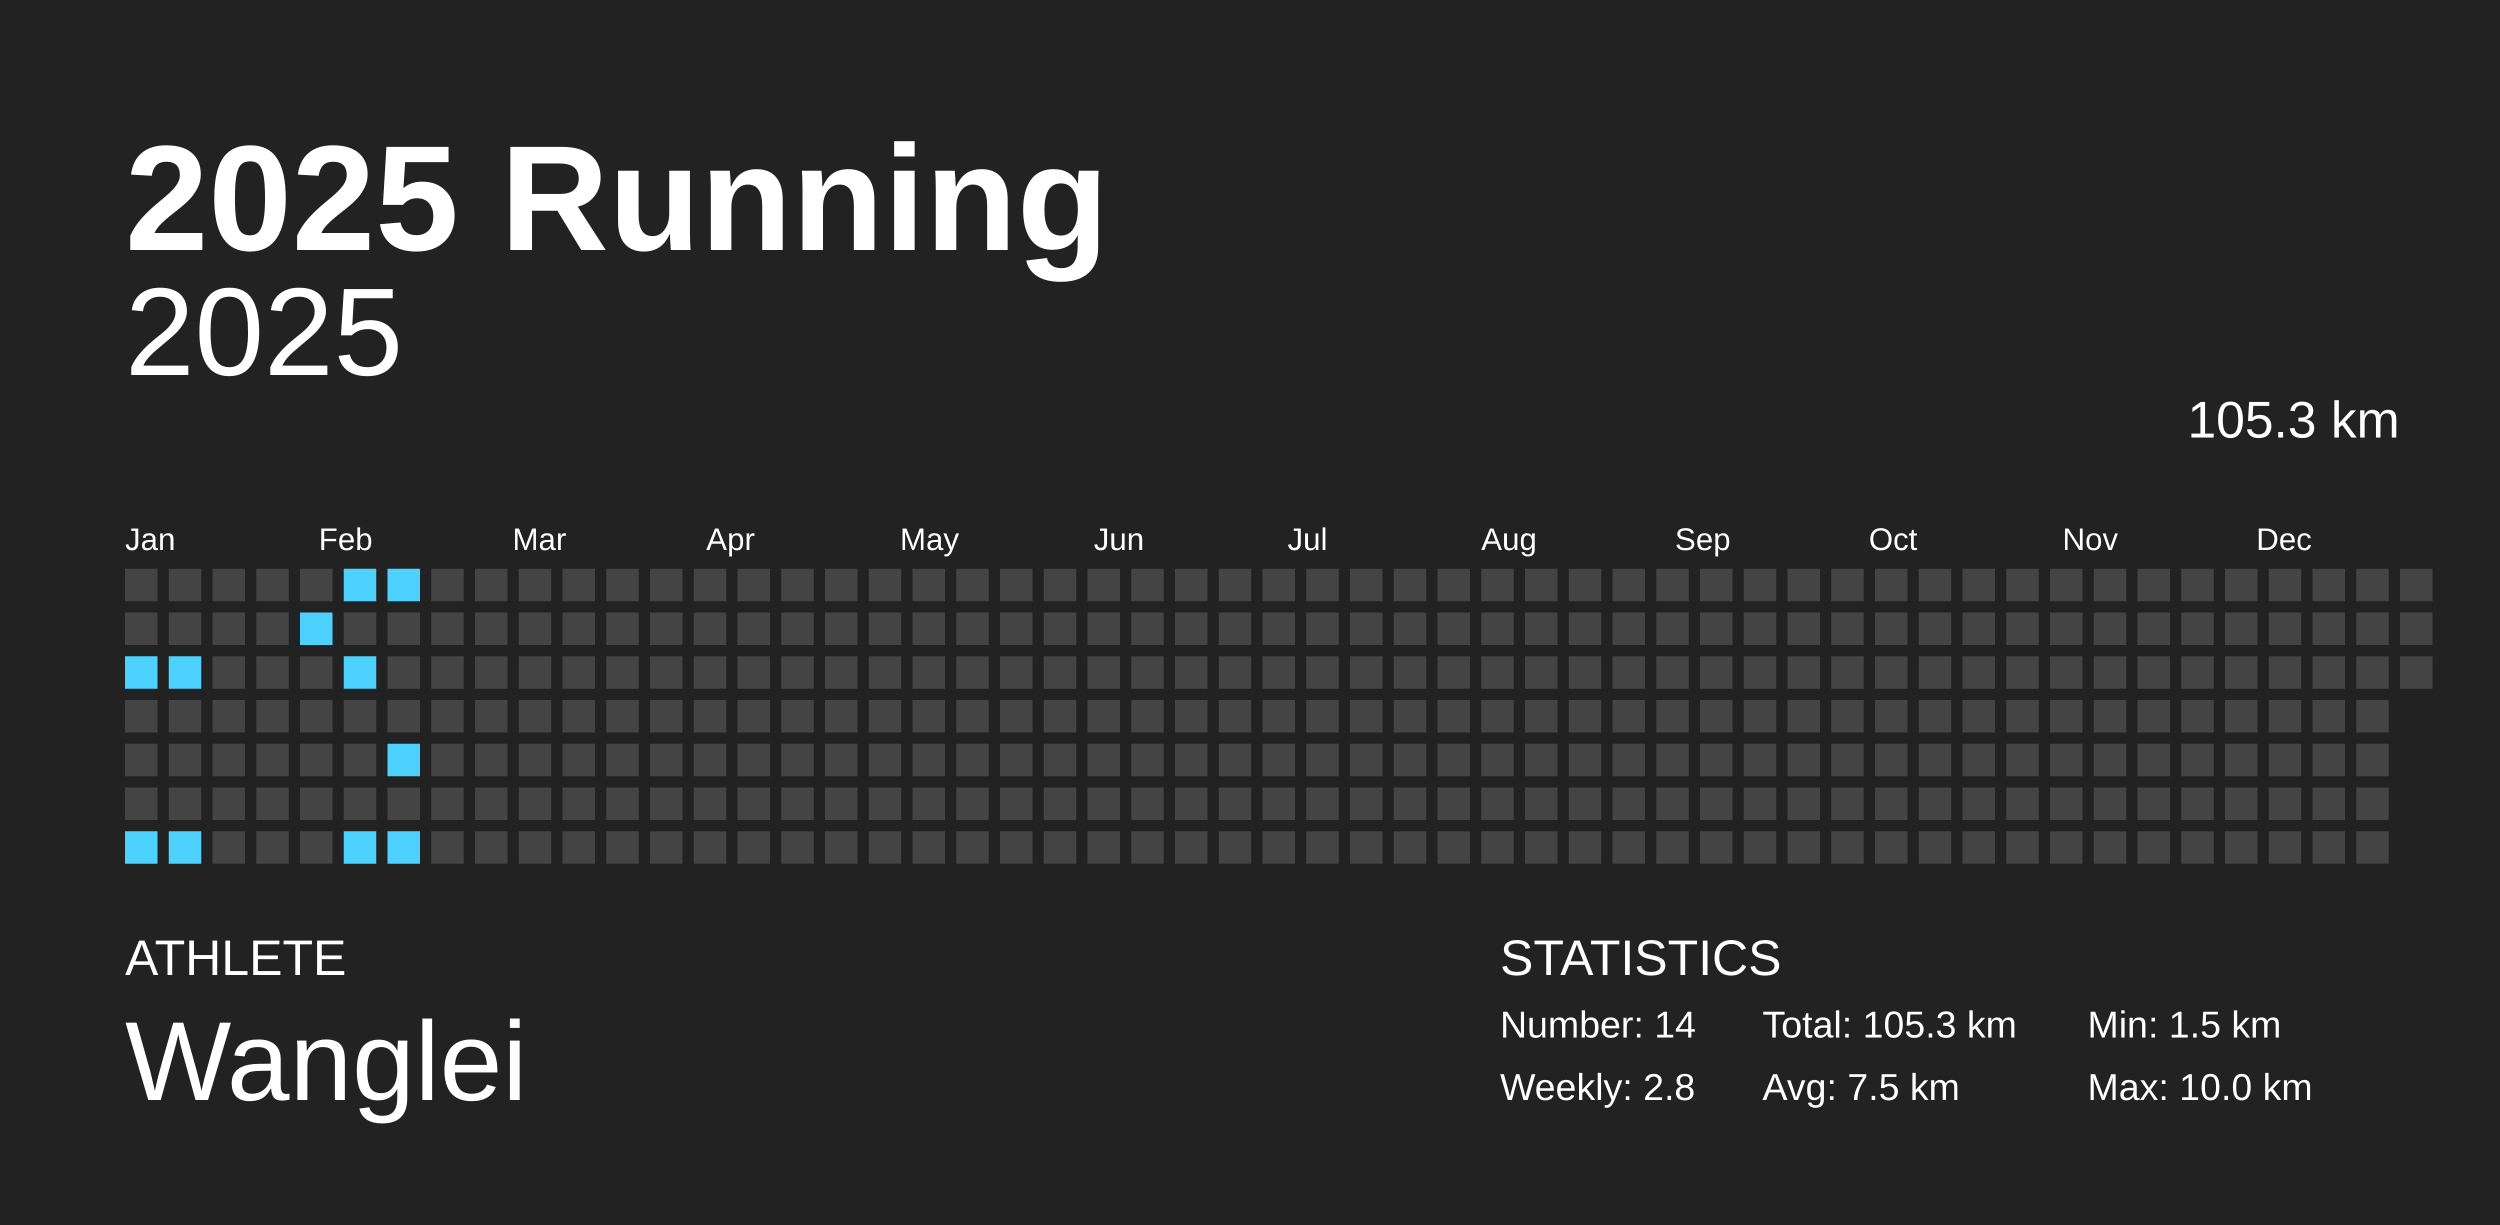
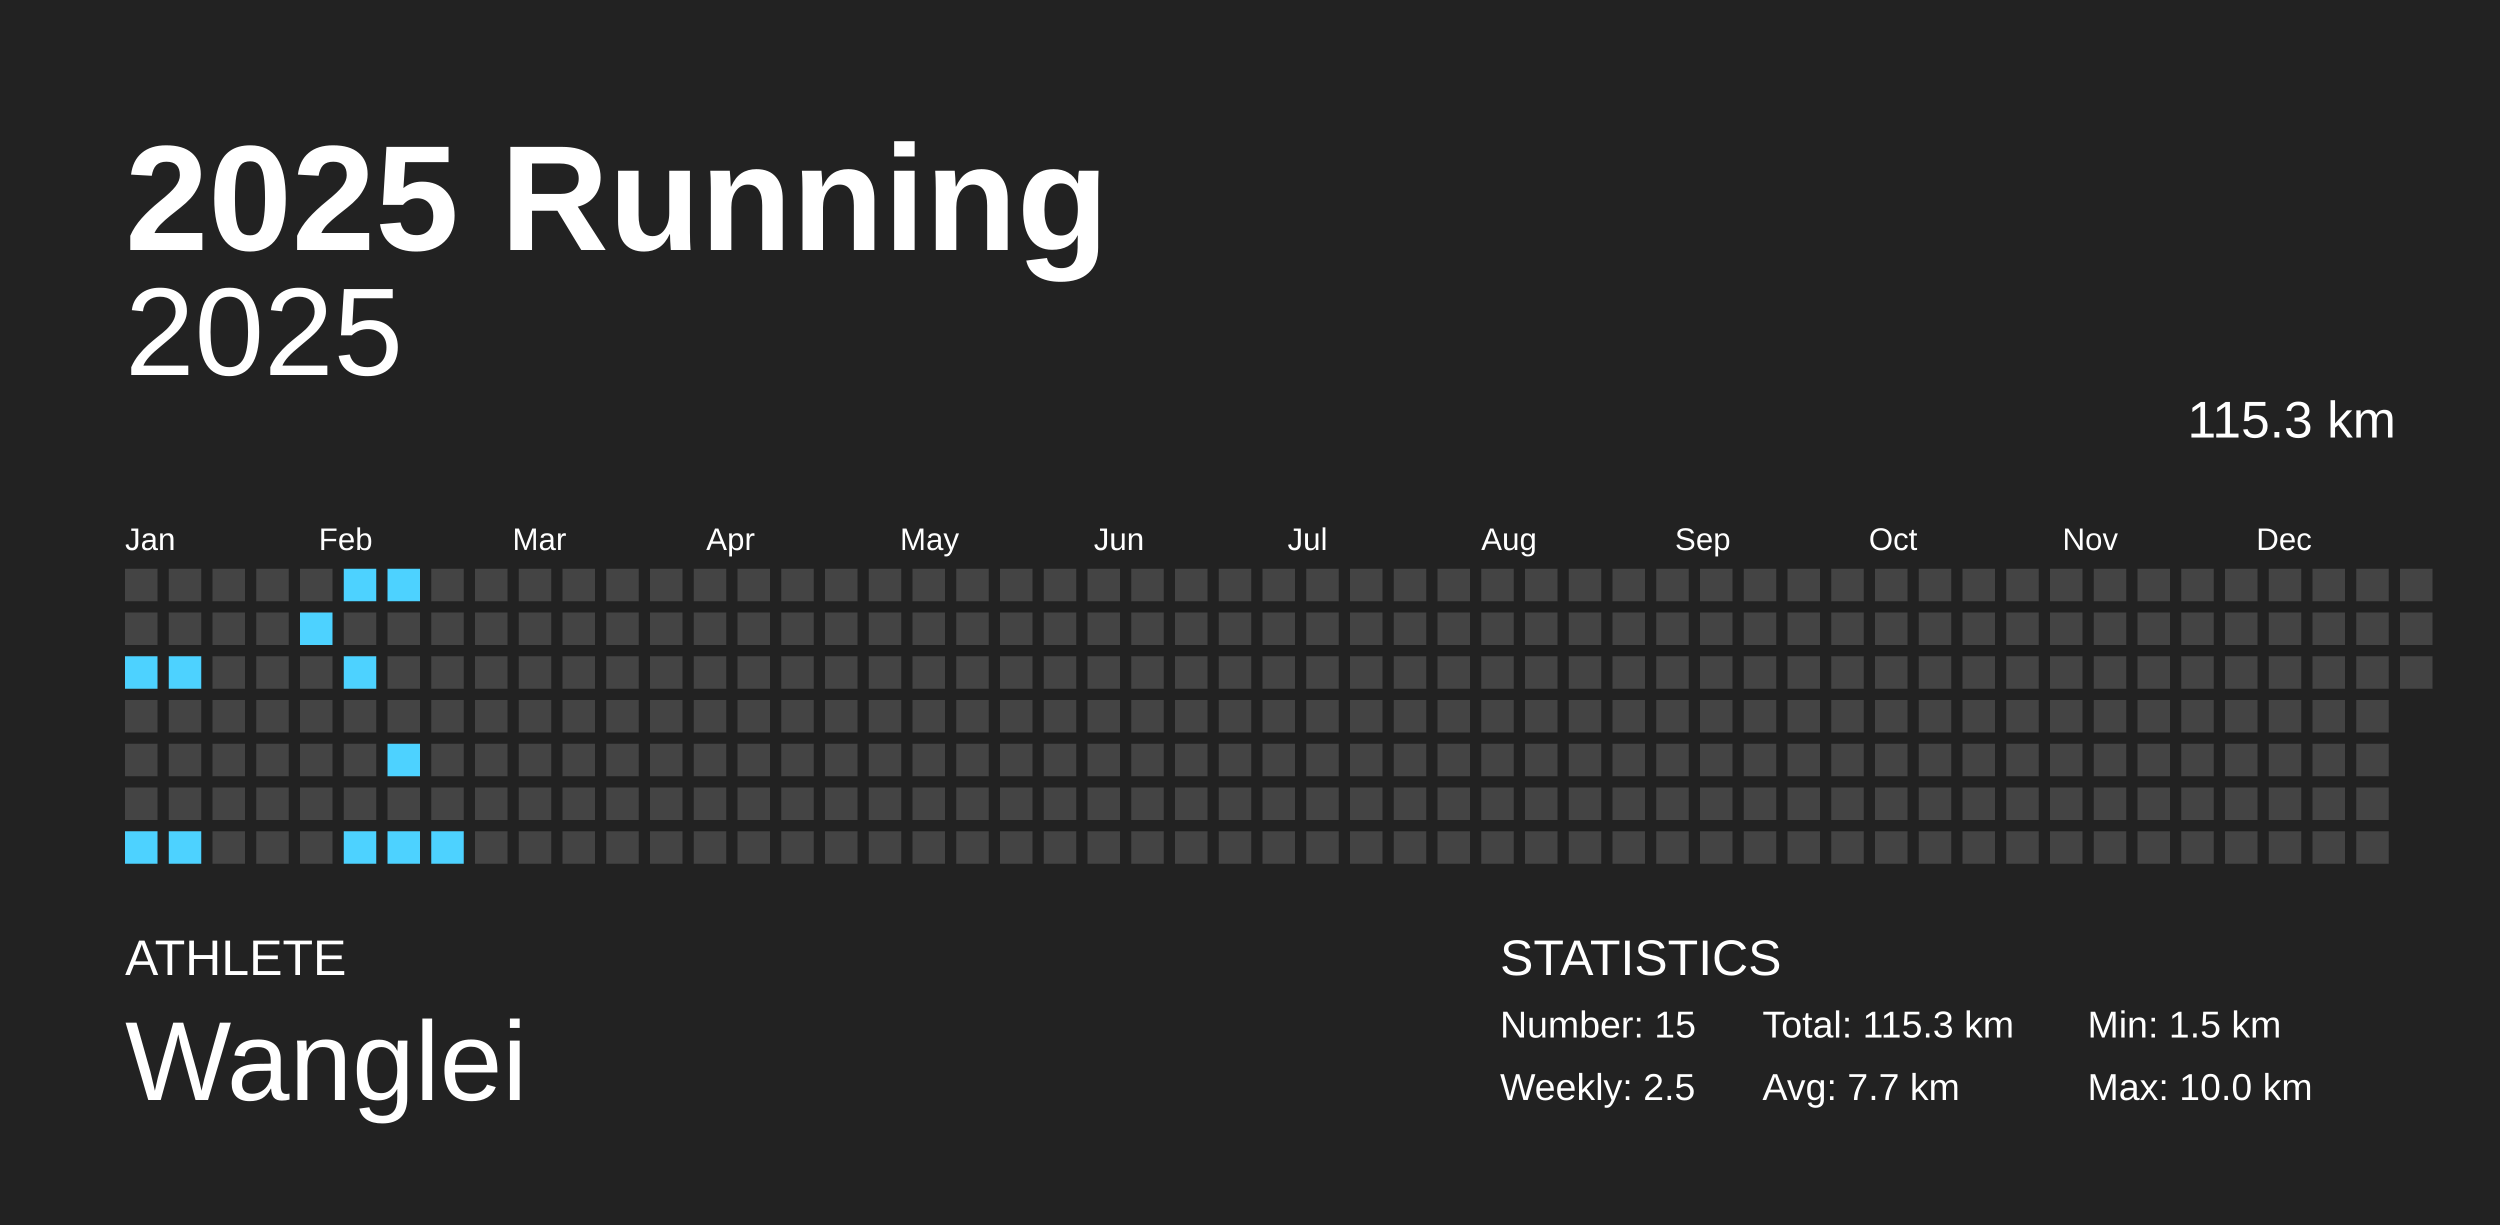
<svg xmlns="http://www.w3.org/2000/svg" baseProfile="full" height="98mm" version="1.1" viewBox="0,0,200,98" width="200mm">
  <defs />
  <rect fill="#222222" height="98" width="200" x="0" y="0" />
  <text fill="#FFFFFF" style="font-size:12px; font-family:Arial; font-weight:bold;" x="10" y="20">2025 Running</text>
  <text fill="#FFFFFF" style="font-size:4px; font-family:Arial" x="10" y="78">ATHLETE</text>
  <text fill="#FFFFFF" style="font-size:9px; font-family:Arial" x="10" y="88">Wanglei</text>
  <text fill="#FFFFFF" style="font-size:4px; font-family:Arial" x="120" y="78">STATISTICS</text>
-   <text fill="#FFFFFF" style="font-size:3px; font-family:Arial" x="120" y="83">Number: 14</text>
-   <text fill="#FFFFFF" style="font-size:3px; font-family:Arial" x="120" y="88">Weekly: 2.8</text>
-   <text fill="#FFFFFF" style="font-size:3px; font-family:Arial" x="141" y="83">Total: 105.3 km</text>
-   <text fill="#FFFFFF" style="font-size:3px; font-family:Arial" x="141" y="88">Avg: 7.5 km</text>
+   <text fill="#FFFFFF" style="font-size:3px; font-family:Arial" x="120" y="83">Number: 15</text>
+   <text fill="#FFFFFF" style="font-size:3px; font-family:Arial" x="120" y="88">Weekly: 2.5</text>
+   <text fill="#FFFFFF" style="font-size:3px; font-family:Arial" x="141" y="83">Total: 115.3 km</text>
+   <text fill="#FFFFFF" style="font-size:3px; font-family:Arial" x="141" y="88">Avg: 7.7 km</text>
  <text fill="#FFFFFF" style="font-size:3px; font-family:Arial" x="167" y="83">Min: 1.5 km</text>
  <text fill="#FFFFFF" style="font-size:3px; font-family:Arial" x="167" y="88">Max: 10.0 km</text>
  <text alignment-baseline="hanging" fill="#FFFFFF" style="font-size:10.0px; font-family:Arial;" x="10" y="30">2025</text>
-   <text alignment-baseline="hanging" fill="#FFFFFF" style="font-size:4.125px; font-family:Arial;" x="175" y="35">105.3 km</text>
+   <text alignment-baseline="hanging" fill="#FFFFFF" style="font-size:4.125px; font-family:Arial;" x="175" y="35">115.3 km</text>
  <text fill="#FFFFFF" style="font-size:2.5px; font-family:Arial" x="10.0" y="44">Jan</text>
  <text fill="#FFFFFF" style="font-size:2.5px; font-family:Arial" x="25.5" y="44">Feb</text>
  <text fill="#FFFFFF" style="font-size:2.5px; font-family:Arial" x="41.0" y="44">Mar</text>
  <text fill="#FFFFFF" style="font-size:2.5px; font-family:Arial" x="56.5" y="44">Apr</text>
  <text fill="#FFFFFF" style="font-size:2.5px; font-family:Arial" x="72.0" y="44">May</text>
  <text fill="#FFFFFF" style="font-size:2.5px; font-family:Arial" x="87.5" y="44">Jun</text>
  <text fill="#FFFFFF" style="font-size:2.5px; font-family:Arial" x="103.0" y="44">Jul</text>
  <text fill="#FFFFFF" style="font-size:2.5px; font-family:Arial" x="118.5" y="44">Aug</text>
  <text fill="#FFFFFF" style="font-size:2.5px; font-family:Arial" x="134.0" y="44">Sep</text>
  <text fill="#FFFFFF" style="font-size:2.5px; font-family:Arial" x="149.5" y="44">Oct</text>
  <text fill="#FFFFFF" style="font-size:2.5px; font-family:Arial" x="165.0" y="44">Nov</text>
  <text fill="#FFFFFF" style="font-size:2.5px; font-family:Arial" x="180.5" y="44">Dec</text>
  <rect fill="#444444" height="2.6" width="2.6" x="10.0" y="45.5" />
  <rect fill="#444444" height="2.6" width="2.6" x="10.0" y="49.0" />
  <rect fill="#4dd2ff" height="2.6" width="2.6" x="10.0" y="52.5" />
  <rect fill="#444444" height="2.6" width="2.6" x="10.0" y="56.0" />
  <rect fill="#444444" height="2.6" width="2.6" x="10.0" y="59.5" />
  <rect fill="#444444" height="2.6" width="2.6" x="10.0" y="63.0" />
  <rect fill="#4dd2ff" height="2.6" width="2.6" x="10.0" y="66.5" />
  <rect fill="#444444" height="2.6" width="2.6" x="13.5" y="45.5" />
  <rect fill="#444444" height="2.6" width="2.6" x="13.5" y="49.0" />
  <rect fill="#4dd2ff" height="2.6" width="2.6" x="13.5" y="52.5" />
  <rect fill="#444444" height="2.6" width="2.6" x="13.5" y="56.0" />
  <rect fill="#444444" height="2.6" width="2.6" x="13.5" y="59.5" />
  <rect fill="#444444" height="2.6" width="2.6" x="13.5" y="63.0" />
  <rect fill="#4dd2ff" height="2.6" width="2.6" x="13.5" y="66.5" />
  <rect fill="#444444" height="2.6" width="2.6" x="17.0" y="45.5" />
  <rect fill="#444444" height="2.6" width="2.6" x="17.0" y="49.0" />
  <rect fill="#444444" height="2.6" width="2.6" x="17.0" y="52.5" />
  <rect fill="#444444" height="2.6" width="2.6" x="17.0" y="56.0" />
  <rect fill="#444444" height="2.6" width="2.6" x="17.0" y="59.5" />
  <rect fill="#444444" height="2.6" width="2.6" x="17.0" y="63.0" />
  <rect fill="#444444" height="2.6" width="2.6" x="17.0" y="66.5" />
  <rect fill="#444444" height="2.6" width="2.6" x="20.5" y="45.5" />
  <rect fill="#444444" height="2.6" width="2.6" x="20.5" y="49.0" />
  <rect fill="#444444" height="2.6" width="2.6" x="20.5" y="52.5" />
  <rect fill="#444444" height="2.6" width="2.6" x="20.5" y="56.0" />
  <rect fill="#444444" height="2.6" width="2.6" x="20.5" y="59.5" />
  <rect fill="#444444" height="2.6" width="2.6" x="20.5" y="63.0" />
  <rect fill="#444444" height="2.6" width="2.6" x="20.5" y="66.5" />
  <rect fill="#444444" height="2.6" width="2.6" x="24.0" y="45.5" />
  <rect fill="#4dd2ff" height="2.6" width="2.6" x="24.0" y="49.0" />
  <rect fill="#444444" height="2.6" width="2.6" x="24.0" y="52.5" />
  <rect fill="#444444" height="2.6" width="2.6" x="24.0" y="56.0" />
  <rect fill="#444444" height="2.6" width="2.6" x="24.0" y="59.5" />
  <rect fill="#444444" height="2.6" width="2.6" x="24.0" y="63.0" />
  <rect fill="#444444" height="2.6" width="2.6" x="24.0" y="66.5" />
  <rect fill="#4dd2ff" height="2.6" width="2.6" x="27.5" y="45.5" />
  <rect fill="#444444" height="2.6" width="2.6" x="27.5" y="49.0" />
  <rect fill="#4dd2ff" height="2.6" width="2.6" x="27.5" y="52.5" />
  <rect fill="#444444" height="2.6" width="2.6" x="27.5" y="56.0" />
  <rect fill="#444444" height="2.6" width="2.6" x="27.5" y="59.5" />
  <rect fill="#444444" height="2.6" width="2.6" x="27.5" y="63.0" />
  <rect fill="#4dd2ff" height="2.6" width="2.6" x="27.5" y="66.5" />
  <rect fill="#4dd2ff" height="2.6" width="2.6" x="31.0" y="45.5" />
  <rect fill="#444444" height="2.6" width="2.6" x="31.0" y="49.0" />
  <rect fill="#444444" height="2.6" width="2.6" x="31.0" y="52.5" />
  <rect fill="#444444" height="2.6" width="2.6" x="31.0" y="56.0" />
  <rect fill="#4dd2ff" height="2.6" width="2.6" x="31.0" y="59.5" />
  <rect fill="#444444" height="2.6" width="2.6" x="31.0" y="63.0" />
  <rect fill="#4dd2ff" height="2.6" width="2.6" x="31.0" y="66.5" />
  <rect fill="#444444" height="2.6" width="2.6" x="34.5" y="45.5" />
  <rect fill="#444444" height="2.6" width="2.6" x="34.5" y="49.0" />
  <rect fill="#444444" height="2.6" width="2.6" x="34.5" y="52.5" />
  <rect fill="#444444" height="2.6" width="2.6" x="34.5" y="56.0" />
  <rect fill="#444444" height="2.6" width="2.6" x="34.5" y="59.5" />
  <rect fill="#444444" height="2.6" width="2.6" x="34.5" y="63.0" />
-   <rect fill="#444444" height="2.6" width="2.6" x="34.5" y="66.5" />
+   <rect fill="#4dd2ff" height="2.6" width="2.6" x="34.5" y="66.5" />
  <rect fill="#444444" height="2.6" width="2.6" x="38.0" y="45.5" />
  <rect fill="#444444" height="2.6" width="2.6" x="38.0" y="49.0" />
  <rect fill="#444444" height="2.6" width="2.6" x="38.0" y="52.5" />
  <rect fill="#444444" height="2.6" width="2.6" x="38.0" y="56.0" />
  <rect fill="#444444" height="2.6" width="2.6" x="38.0" y="59.5" />
  <rect fill="#444444" height="2.6" width="2.6" x="38.0" y="63.0" />
  <rect fill="#444444" height="2.6" width="2.6" x="38.0" y="66.5" />
  <rect fill="#444444" height="2.6" width="2.6" x="41.5" y="45.5" />
  <rect fill="#444444" height="2.6" width="2.6" x="41.5" y="49.0" />
  <rect fill="#444444" height="2.6" width="2.6" x="41.5" y="52.5" />
  <rect fill="#444444" height="2.6" width="2.6" x="41.5" y="56.0" />
  <rect fill="#444444" height="2.6" width="2.6" x="41.5" y="59.5" />
  <rect fill="#444444" height="2.6" width="2.6" x="41.5" y="63.0" />
  <rect fill="#444444" height="2.6" width="2.6" x="41.5" y="66.5" />
  <rect fill="#444444" height="2.6" width="2.6" x="45.0" y="45.5" />
  <rect fill="#444444" height="2.6" width="2.6" x="45.0" y="49.0" />
  <rect fill="#444444" height="2.6" width="2.6" x="45.0" y="52.5" />
  <rect fill="#444444" height="2.6" width="2.6" x="45.0" y="56.0" />
  <rect fill="#444444" height="2.6" width="2.6" x="45.0" y="59.5" />
  <rect fill="#444444" height="2.6" width="2.6" x="45.0" y="63.0" />
  <rect fill="#444444" height="2.6" width="2.6" x="45.0" y="66.5" />
  <rect fill="#444444" height="2.6" width="2.6" x="48.5" y="45.5" />
  <rect fill="#444444" height="2.6" width="2.6" x="48.5" y="49.0" />
  <rect fill="#444444" height="2.6" width="2.6" x="48.5" y="52.5" />
  <rect fill="#444444" height="2.6" width="2.6" x="48.5" y="56.0" />
  <rect fill="#444444" height="2.6" width="2.6" x="48.5" y="59.5" />
  <rect fill="#444444" height="2.6" width="2.6" x="48.5" y="63.0" />
  <rect fill="#444444" height="2.6" width="2.6" x="48.5" y="66.5" />
  <rect fill="#444444" height="2.6" width="2.6" x="52.0" y="45.5" />
  <rect fill="#444444" height="2.6" width="2.6" x="52.0" y="49.0" />
  <rect fill="#444444" height="2.6" width="2.6" x="52.0" y="52.5" />
  <rect fill="#444444" height="2.6" width="2.6" x="52.0" y="56.0" />
  <rect fill="#444444" height="2.6" width="2.6" x="52.0" y="59.5" />
  <rect fill="#444444" height="2.6" width="2.6" x="52.0" y="63.0" />
  <rect fill="#444444" height="2.6" width="2.6" x="52.0" y="66.5" />
  <rect fill="#444444" height="2.6" width="2.6" x="55.5" y="45.5" />
  <rect fill="#444444" height="2.6" width="2.6" x="55.5" y="49.0" />
  <rect fill="#444444" height="2.6" width="2.6" x="55.5" y="52.5" />
  <rect fill="#444444" height="2.6" width="2.6" x="55.5" y="56.0" />
  <rect fill="#444444" height="2.6" width="2.6" x="55.5" y="59.5" />
  <rect fill="#444444" height="2.6" width="2.6" x="55.5" y="63.0" />
  <rect fill="#444444" height="2.6" width="2.6" x="55.5" y="66.5" />
  <rect fill="#444444" height="2.6" width="2.6" x="59.0" y="45.5" />
  <rect fill="#444444" height="2.6" width="2.6" x="59.0" y="49.0" />
  <rect fill="#444444" height="2.6" width="2.6" x="59.0" y="52.5" />
  <rect fill="#444444" height="2.6" width="2.6" x="59.0" y="56.0" />
  <rect fill="#444444" height="2.6" width="2.6" x="59.0" y="59.5" />
  <rect fill="#444444" height="2.6" width="2.6" x="59.0" y="63.0" />
  <rect fill="#444444" height="2.6" width="2.6" x="59.0" y="66.5" />
  <rect fill="#444444" height="2.6" width="2.6" x="62.5" y="45.5" />
  <rect fill="#444444" height="2.6" width="2.6" x="62.5" y="49.0" />
  <rect fill="#444444" height="2.6" width="2.6" x="62.5" y="52.5" />
  <rect fill="#444444" height="2.6" width="2.6" x="62.5" y="56.0" />
  <rect fill="#444444" height="2.6" width="2.6" x="62.5" y="59.5" />
  <rect fill="#444444" height="2.6" width="2.6" x="62.5" y="63.0" />
  <rect fill="#444444" height="2.6" width="2.6" x="62.5" y="66.5" />
  <rect fill="#444444" height="2.6" width="2.6" x="66.0" y="45.5" />
  <rect fill="#444444" height="2.6" width="2.6" x="66.0" y="49.0" />
  <rect fill="#444444" height="2.6" width="2.6" x="66.0" y="52.5" />
  <rect fill="#444444" height="2.6" width="2.6" x="66.0" y="56.0" />
  <rect fill="#444444" height="2.6" width="2.6" x="66.0" y="59.5" />
  <rect fill="#444444" height="2.6" width="2.6" x="66.0" y="63.0" />
  <rect fill="#444444" height="2.6" width="2.6" x="66.0" y="66.5" />
  <rect fill="#444444" height="2.6" width="2.6" x="69.5" y="45.5" />
  <rect fill="#444444" height="2.6" width="2.6" x="69.5" y="49.0" />
  <rect fill="#444444" height="2.6" width="2.6" x="69.5" y="52.5" />
  <rect fill="#444444" height="2.6" width="2.6" x="69.5" y="56.0" />
  <rect fill="#444444" height="2.6" width="2.6" x="69.5" y="59.5" />
  <rect fill="#444444" height="2.6" width="2.6" x="69.5" y="63.0" />
  <rect fill="#444444" height="2.6" width="2.6" x="69.5" y="66.5" />
  <rect fill="#444444" height="2.6" width="2.6" x="73.0" y="45.5" />
  <rect fill="#444444" height="2.6" width="2.6" x="73.0" y="49.0" />
  <rect fill="#444444" height="2.6" width="2.6" x="73.0" y="52.5" />
  <rect fill="#444444" height="2.6" width="2.6" x="73.0" y="56.0" />
  <rect fill="#444444" height="2.6" width="2.6" x="73.0" y="59.5" />
  <rect fill="#444444" height="2.6" width="2.6" x="73.0" y="63.0" />
  <rect fill="#444444" height="2.6" width="2.6" x="73.0" y="66.5" />
  <rect fill="#444444" height="2.6" width="2.6" x="76.5" y="45.5" />
  <rect fill="#444444" height="2.6" width="2.6" x="76.5" y="49.0" />
  <rect fill="#444444" height="2.6" width="2.6" x="76.5" y="52.5" />
  <rect fill="#444444" height="2.6" width="2.6" x="76.5" y="56.0" />
  <rect fill="#444444" height="2.6" width="2.6" x="76.5" y="59.5" />
  <rect fill="#444444" height="2.6" width="2.6" x="76.5" y="63.0" />
  <rect fill="#444444" height="2.6" width="2.6" x="76.5" y="66.5" />
  <rect fill="#444444" height="2.6" width="2.6" x="80.0" y="45.5" />
  <rect fill="#444444" height="2.6" width="2.6" x="80.0" y="49.0" />
  <rect fill="#444444" height="2.6" width="2.6" x="80.0" y="52.5" />
  <rect fill="#444444" height="2.6" width="2.6" x="80.0" y="56.0" />
  <rect fill="#444444" height="2.6" width="2.6" x="80.0" y="59.5" />
  <rect fill="#444444" height="2.6" width="2.6" x="80.0" y="63.0" />
  <rect fill="#444444" height="2.6" width="2.6" x="80.0" y="66.5" />
  <rect fill="#444444" height="2.6" width="2.6" x="83.5" y="45.5" />
  <rect fill="#444444" height="2.6" width="2.6" x="83.5" y="49.0" />
  <rect fill="#444444" height="2.6" width="2.6" x="83.5" y="52.5" />
  <rect fill="#444444" height="2.6" width="2.6" x="83.5" y="56.0" />
  <rect fill="#444444" height="2.6" width="2.6" x="83.5" y="59.5" />
  <rect fill="#444444" height="2.6" width="2.6" x="83.5" y="63.0" />
  <rect fill="#444444" height="2.6" width="2.6" x="83.5" y="66.5" />
  <rect fill="#444444" height="2.6" width="2.6" x="87.0" y="45.5" />
  <rect fill="#444444" height="2.6" width="2.6" x="87.0" y="49.0" />
  <rect fill="#444444" height="2.6" width="2.6" x="87.0" y="52.5" />
  <rect fill="#444444" height="2.6" width="2.6" x="87.0" y="56.0" />
  <rect fill="#444444" height="2.6" width="2.6" x="87.0" y="59.5" />
  <rect fill="#444444" height="2.6" width="2.6" x="87.0" y="63.0" />
  <rect fill="#444444" height="2.6" width="2.6" x="87.0" y="66.5" />
  <rect fill="#444444" height="2.6" width="2.6" x="90.5" y="45.5" />
  <rect fill="#444444" height="2.6" width="2.6" x="90.5" y="49.0" />
  <rect fill="#444444" height="2.6" width="2.6" x="90.5" y="52.5" />
  <rect fill="#444444" height="2.6" width="2.6" x="90.5" y="56.0" />
  <rect fill="#444444" height="2.6" width="2.6" x="90.5" y="59.5" />
  <rect fill="#444444" height="2.6" width="2.6" x="90.5" y="63.0" />
  <rect fill="#444444" height="2.6" width="2.6" x="90.5" y="66.5" />
  <rect fill="#444444" height="2.6" width="2.6" x="94.0" y="45.5" />
  <rect fill="#444444" height="2.6" width="2.6" x="94.0" y="49.0" />
  <rect fill="#444444" height="2.6" width="2.6" x="94.0" y="52.5" />
  <rect fill="#444444" height="2.6" width="2.6" x="94.0" y="56.0" />
  <rect fill="#444444" height="2.6" width="2.6" x="94.0" y="59.5" />
  <rect fill="#444444" height="2.6" width="2.6" x="94.0" y="63.0" />
  <rect fill="#444444" height="2.6" width="2.6" x="94.0" y="66.5" />
  <rect fill="#444444" height="2.6" width="2.6" x="97.5" y="45.5" />
  <rect fill="#444444" height="2.6" width="2.6" x="97.5" y="49.0" />
  <rect fill="#444444" height="2.6" width="2.6" x="97.5" y="52.5" />
  <rect fill="#444444" height="2.6" width="2.6" x="97.5" y="56.0" />
  <rect fill="#444444" height="2.6" width="2.6" x="97.5" y="59.5" />
  <rect fill="#444444" height="2.6" width="2.6" x="97.5" y="63.0" />
  <rect fill="#444444" height="2.6" width="2.6" x="97.5" y="66.5" />
  <rect fill="#444444" height="2.6" width="2.6" x="101.0" y="45.5" />
  <rect fill="#444444" height="2.6" width="2.6" x="101.0" y="49.0" />
  <rect fill="#444444" height="2.6" width="2.6" x="101.0" y="52.5" />
  <rect fill="#444444" height="2.6" width="2.6" x="101.0" y="56.0" />
  <rect fill="#444444" height="2.6" width="2.6" x="101.0" y="59.5" />
  <rect fill="#444444" height="2.6" width="2.6" x="101.0" y="63.0" />
  <rect fill="#444444" height="2.6" width="2.6" x="101.0" y="66.5" />
  <rect fill="#444444" height="2.6" width="2.6" x="104.5" y="45.5" />
  <rect fill="#444444" height="2.6" width="2.6" x="104.5" y="49.0" />
  <rect fill="#444444" height="2.6" width="2.6" x="104.5" y="52.5" />
  <rect fill="#444444" height="2.6" width="2.6" x="104.5" y="56.0" />
  <rect fill="#444444" height="2.6" width="2.6" x="104.5" y="59.5" />
  <rect fill="#444444" height="2.6" width="2.6" x="104.5" y="63.0" />
  <rect fill="#444444" height="2.6" width="2.6" x="104.5" y="66.5" />
  <rect fill="#444444" height="2.6" width="2.6" x="108.0" y="45.5" />
  <rect fill="#444444" height="2.6" width="2.6" x="108.0" y="49.0" />
  <rect fill="#444444" height="2.6" width="2.6" x="108.0" y="52.5" />
  <rect fill="#444444" height="2.6" width="2.6" x="108.0" y="56.0" />
  <rect fill="#444444" height="2.6" width="2.6" x="108.0" y="59.5" />
  <rect fill="#444444" height="2.6" width="2.6" x="108.0" y="63.0" />
  <rect fill="#444444" height="2.6" width="2.6" x="108.0" y="66.5" />
  <rect fill="#444444" height="2.6" width="2.6" x="111.5" y="45.5" />
  <rect fill="#444444" height="2.6" width="2.6" x="111.5" y="49.0" />
  <rect fill="#444444" height="2.6" width="2.6" x="111.5" y="52.5" />
  <rect fill="#444444" height="2.6" width="2.6" x="111.5" y="56.0" />
  <rect fill="#444444" height="2.6" width="2.6" x="111.5" y="59.5" />
  <rect fill="#444444" height="2.6" width="2.6" x="111.5" y="63.0" />
  <rect fill="#444444" height="2.6" width="2.6" x="111.5" y="66.5" />
  <rect fill="#444444" height="2.6" width="2.6" x="115.0" y="45.5" />
  <rect fill="#444444" height="2.6" width="2.6" x="115.0" y="49.0" />
  <rect fill="#444444" height="2.6" width="2.6" x="115.0" y="52.5" />
  <rect fill="#444444" height="2.6" width="2.6" x="115.0" y="56.0" />
  <rect fill="#444444" height="2.6" width="2.6" x="115.0" y="59.5" />
  <rect fill="#444444" height="2.6" width="2.6" x="115.0" y="63.0" />
  <rect fill="#444444" height="2.6" width="2.6" x="115.0" y="66.5" />
  <rect fill="#444444" height="2.6" width="2.6" x="118.5" y="45.5" />
  <rect fill="#444444" height="2.6" width="2.6" x="118.5" y="49.0" />
  <rect fill="#444444" height="2.6" width="2.6" x="118.5" y="52.5" />
  <rect fill="#444444" height="2.6" width="2.6" x="118.5" y="56.0" />
  <rect fill="#444444" height="2.6" width="2.6" x="118.5" y="59.5" />
  <rect fill="#444444" height="2.6" width="2.6" x="118.5" y="63.0" />
  <rect fill="#444444" height="2.6" width="2.6" x="118.5" y="66.5" />
  <rect fill="#444444" height="2.6" width="2.6" x="122.0" y="45.5" />
  <rect fill="#444444" height="2.6" width="2.6" x="122.0" y="49.0" />
  <rect fill="#444444" height="2.6" width="2.6" x="122.0" y="52.5" />
  <rect fill="#444444" height="2.6" width="2.6" x="122.0" y="56.0" />
  <rect fill="#444444" height="2.6" width="2.6" x="122.0" y="59.5" />
  <rect fill="#444444" height="2.6" width="2.6" x="122.0" y="63.0" />
  <rect fill="#444444" height="2.6" width="2.6" x="122.0" y="66.5" />
  <rect fill="#444444" height="2.6" width="2.6" x="125.5" y="45.5" />
  <rect fill="#444444" height="2.6" width="2.6" x="125.5" y="49.0" />
  <rect fill="#444444" height="2.6" width="2.6" x="125.5" y="52.5" />
  <rect fill="#444444" height="2.6" width="2.6" x="125.5" y="56.0" />
  <rect fill="#444444" height="2.6" width="2.6" x="125.5" y="59.5" />
  <rect fill="#444444" height="2.6" width="2.6" x="125.5" y="63.0" />
  <rect fill="#444444" height="2.6" width="2.6" x="125.5" y="66.5" />
  <rect fill="#444444" height="2.6" width="2.6" x="129.0" y="45.5" />
  <rect fill="#444444" height="2.6" width="2.6" x="129.0" y="49.0" />
  <rect fill="#444444" height="2.6" width="2.6" x="129.0" y="52.5" />
  <rect fill="#444444" height="2.6" width="2.6" x="129.0" y="56.0" />
  <rect fill="#444444" height="2.6" width="2.6" x="129.0" y="59.5" />
  <rect fill="#444444" height="2.6" width="2.6" x="129.0" y="63.0" />
  <rect fill="#444444" height="2.6" width="2.6" x="129.0" y="66.5" />
  <rect fill="#444444" height="2.6" width="2.6" x="132.5" y="45.5" />
  <rect fill="#444444" height="2.6" width="2.6" x="132.5" y="49.0" />
  <rect fill="#444444" height="2.6" width="2.6" x="132.5" y="52.5" />
  <rect fill="#444444" height="2.6" width="2.6" x="132.5" y="56.0" />
  <rect fill="#444444" height="2.6" width="2.6" x="132.5" y="59.5" />
  <rect fill="#444444" height="2.6" width="2.6" x="132.5" y="63.0" />
  <rect fill="#444444" height="2.6" width="2.6" x="132.5" y="66.5" />
  <rect fill="#444444" height="2.6" width="2.6" x="136.0" y="45.5" />
  <rect fill="#444444" height="2.6" width="2.6" x="136.0" y="49.0" />
  <rect fill="#444444" height="2.6" width="2.6" x="136.0" y="52.5" />
  <rect fill="#444444" height="2.6" width="2.6" x="136.0" y="56.0" />
  <rect fill="#444444" height="2.6" width="2.6" x="136.0" y="59.5" />
  <rect fill="#444444" height="2.6" width="2.6" x="136.0" y="63.0" />
  <rect fill="#444444" height="2.6" width="2.6" x="136.0" y="66.5" />
  <rect fill="#444444" height="2.6" width="2.6" x="139.5" y="45.5" />
  <rect fill="#444444" height="2.6" width="2.6" x="139.5" y="49.0" />
  <rect fill="#444444" height="2.6" width="2.6" x="139.5" y="52.5" />
  <rect fill="#444444" height="2.6" width="2.6" x="139.5" y="56.0" />
  <rect fill="#444444" height="2.6" width="2.6" x="139.5" y="59.5" />
  <rect fill="#444444" height="2.6" width="2.6" x="139.5" y="63.0" />
  <rect fill="#444444" height="2.6" width="2.6" x="139.5" y="66.5" />
  <rect fill="#444444" height="2.6" width="2.6" x="143.0" y="45.5" />
  <rect fill="#444444" height="2.6" width="2.6" x="143.0" y="49.0" />
  <rect fill="#444444" height="2.6" width="2.6" x="143.0" y="52.5" />
  <rect fill="#444444" height="2.6" width="2.6" x="143.0" y="56.0" />
  <rect fill="#444444" height="2.6" width="2.6" x="143.0" y="59.5" />
  <rect fill="#444444" height="2.6" width="2.6" x="143.0" y="63.0" />
  <rect fill="#444444" height="2.6" width="2.6" x="143.0" y="66.5" />
  <rect fill="#444444" height="2.6" width="2.6" x="146.5" y="45.5" />
  <rect fill="#444444" height="2.6" width="2.6" x="146.5" y="49.0" />
  <rect fill="#444444" height="2.6" width="2.6" x="146.5" y="52.5" />
  <rect fill="#444444" height="2.6" width="2.6" x="146.5" y="56.0" />
  <rect fill="#444444" height="2.6" width="2.6" x="146.5" y="59.5" />
  <rect fill="#444444" height="2.6" width="2.6" x="146.5" y="63.0" />
  <rect fill="#444444" height="2.6" width="2.6" x="146.5" y="66.5" />
  <rect fill="#444444" height="2.6" width="2.6" x="150.0" y="45.5" />
  <rect fill="#444444" height="2.6" width="2.6" x="150.0" y="49.0" />
  <rect fill="#444444" height="2.6" width="2.6" x="150.0" y="52.5" />
  <rect fill="#444444" height="2.6" width="2.6" x="150.0" y="56.0" />
  <rect fill="#444444" height="2.6" width="2.6" x="150.0" y="59.5" />
  <rect fill="#444444" height="2.6" width="2.6" x="150.0" y="63.0" />
  <rect fill="#444444" height="2.6" width="2.6" x="150.0" y="66.5" />
  <rect fill="#444444" height="2.6" width="2.6" x="153.5" y="45.5" />
  <rect fill="#444444" height="2.6" width="2.6" x="153.5" y="49.0" />
  <rect fill="#444444" height="2.6" width="2.6" x="153.5" y="52.5" />
  <rect fill="#444444" height="2.6" width="2.6" x="153.5" y="56.0" />
  <rect fill="#444444" height="2.6" width="2.6" x="153.5" y="59.5" />
  <rect fill="#444444" height="2.6" width="2.6" x="153.5" y="63.0" />
  <rect fill="#444444" height="2.6" width="2.6" x="153.5" y="66.5" />
  <rect fill="#444444" height="2.6" width="2.6" x="157.0" y="45.5" />
  <rect fill="#444444" height="2.6" width="2.6" x="157.0" y="49.0" />
  <rect fill="#444444" height="2.6" width="2.6" x="157.0" y="52.5" />
  <rect fill="#444444" height="2.6" width="2.6" x="157.0" y="56.0" />
  <rect fill="#444444" height="2.6" width="2.6" x="157.0" y="59.5" />
  <rect fill="#444444" height="2.6" width="2.6" x="157.0" y="63.0" />
  <rect fill="#444444" height="2.6" width="2.6" x="157.0" y="66.5" />
  <rect fill="#444444" height="2.6" width="2.6" x="160.5" y="45.5" />
  <rect fill="#444444" height="2.6" width="2.6" x="160.5" y="49.0" />
  <rect fill="#444444" height="2.6" width="2.6" x="160.5" y="52.5" />
  <rect fill="#444444" height="2.6" width="2.6" x="160.5" y="56.0" />
  <rect fill="#444444" height="2.6" width="2.6" x="160.5" y="59.5" />
  <rect fill="#444444" height="2.6" width="2.6" x="160.5" y="63.0" />
  <rect fill="#444444" height="2.6" width="2.6" x="160.5" y="66.5" />
  <rect fill="#444444" height="2.6" width="2.6" x="164.0" y="45.5" />
  <rect fill="#444444" height="2.6" width="2.6" x="164.0" y="49.0" />
  <rect fill="#444444" height="2.6" width="2.6" x="164.0" y="52.5" />
  <rect fill="#444444" height="2.6" width="2.6" x="164.0" y="56.0" />
  <rect fill="#444444" height="2.6" width="2.6" x="164.0" y="59.5" />
  <rect fill="#444444" height="2.6" width="2.6" x="164.0" y="63.0" />
  <rect fill="#444444" height="2.6" width="2.6" x="164.0" y="66.5" />
  <rect fill="#444444" height="2.6" width="2.6" x="167.5" y="45.5" />
  <rect fill="#444444" height="2.6" width="2.6" x="167.5" y="49.0" />
  <rect fill="#444444" height="2.6" width="2.6" x="167.5" y="52.5" />
  <rect fill="#444444" height="2.6" width="2.6" x="167.5" y="56.0" />
  <rect fill="#444444" height="2.6" width="2.6" x="167.5" y="59.5" />
  <rect fill="#444444" height="2.6" width="2.6" x="167.5" y="63.0" />
  <rect fill="#444444" height="2.6" width="2.6" x="167.5" y="66.5" />
  <rect fill="#444444" height="2.6" width="2.6" x="171.0" y="45.5" />
  <rect fill="#444444" height="2.6" width="2.6" x="171.0" y="49.0" />
  <rect fill="#444444" height="2.6" width="2.6" x="171.0" y="52.5" />
  <rect fill="#444444" height="2.6" width="2.6" x="171.0" y="56.0" />
  <rect fill="#444444" height="2.6" width="2.6" x="171.0" y="59.5" />
  <rect fill="#444444" height="2.6" width="2.6" x="171.0" y="63.0" />
  <rect fill="#444444" height="2.6" width="2.6" x="171.0" y="66.5" />
  <rect fill="#444444" height="2.6" width="2.6" x="174.5" y="45.5" />
  <rect fill="#444444" height="2.6" width="2.6" x="174.5" y="49.0" />
  <rect fill="#444444" height="2.6" width="2.6" x="174.5" y="52.5" />
  <rect fill="#444444" height="2.6" width="2.6" x="174.5" y="56.0" />
  <rect fill="#444444" height="2.6" width="2.6" x="174.5" y="59.5" />
  <rect fill="#444444" height="2.6" width="2.6" x="174.5" y="63.0" />
  <rect fill="#444444" height="2.6" width="2.6" x="174.5" y="66.5" />
  <rect fill="#444444" height="2.6" width="2.6" x="178.0" y="45.5" />
  <rect fill="#444444" height="2.6" width="2.6" x="178.0" y="49.0" />
  <rect fill="#444444" height="2.6" width="2.6" x="178.0" y="52.5" />
  <rect fill="#444444" height="2.6" width="2.6" x="178.0" y="56.0" />
  <rect fill="#444444" height="2.6" width="2.6" x="178.0" y="59.5" />
  <rect fill="#444444" height="2.6" width="2.6" x="178.0" y="63.0" />
  <rect fill="#444444" height="2.6" width="2.6" x="178.0" y="66.5" />
  <rect fill="#444444" height="2.6" width="2.6" x="181.5" y="45.5" />
  <rect fill="#444444" height="2.6" width="2.6" x="181.5" y="49.0" />
  <rect fill="#444444" height="2.6" width="2.6" x="181.5" y="52.5" />
  <rect fill="#444444" height="2.6" width="2.6" x="181.5" y="56.0" />
  <rect fill="#444444" height="2.6" width="2.6" x="181.5" y="59.5" />
  <rect fill="#444444" height="2.6" width="2.6" x="181.5" y="63.0" />
  <rect fill="#444444" height="2.6" width="2.6" x="181.5" y="66.5" />
  <rect fill="#444444" height="2.6" width="2.6" x="185.0" y="45.5" />
  <rect fill="#444444" height="2.6" width="2.6" x="185.0" y="49.0" />
  <rect fill="#444444" height="2.6" width="2.6" x="185.0" y="52.5" />
  <rect fill="#444444" height="2.6" width="2.6" x="185.0" y="56.0" />
  <rect fill="#444444" height="2.6" width="2.6" x="185.0" y="59.5" />
  <rect fill="#444444" height="2.6" width="2.6" x="185.0" y="63.0" />
  <rect fill="#444444" height="2.6" width="2.6" x="185.0" y="66.5" />
  <rect fill="#444444" height="2.6" width="2.6" x="188.5" y="45.5" />
  <rect fill="#444444" height="2.6" width="2.6" x="188.5" y="49.0" />
  <rect fill="#444444" height="2.6" width="2.6" x="188.5" y="52.5" />
  <rect fill="#444444" height="2.6" width="2.6" x="188.5" y="56.0" />
  <rect fill="#444444" height="2.6" width="2.6" x="188.5" y="59.5" />
  <rect fill="#444444" height="2.6" width="2.6" x="188.5" y="63.0" />
  <rect fill="#444444" height="2.6" width="2.6" x="188.5" y="66.5" />
  <rect fill="#444444" height="2.6" width="2.6" x="192.0" y="45.5" />
  <rect fill="#444444" height="2.6" width="2.6" x="192.0" y="49.0" />
  <rect fill="#444444" height="2.6" width="2.6" x="192.0" y="52.5" />
</svg>
